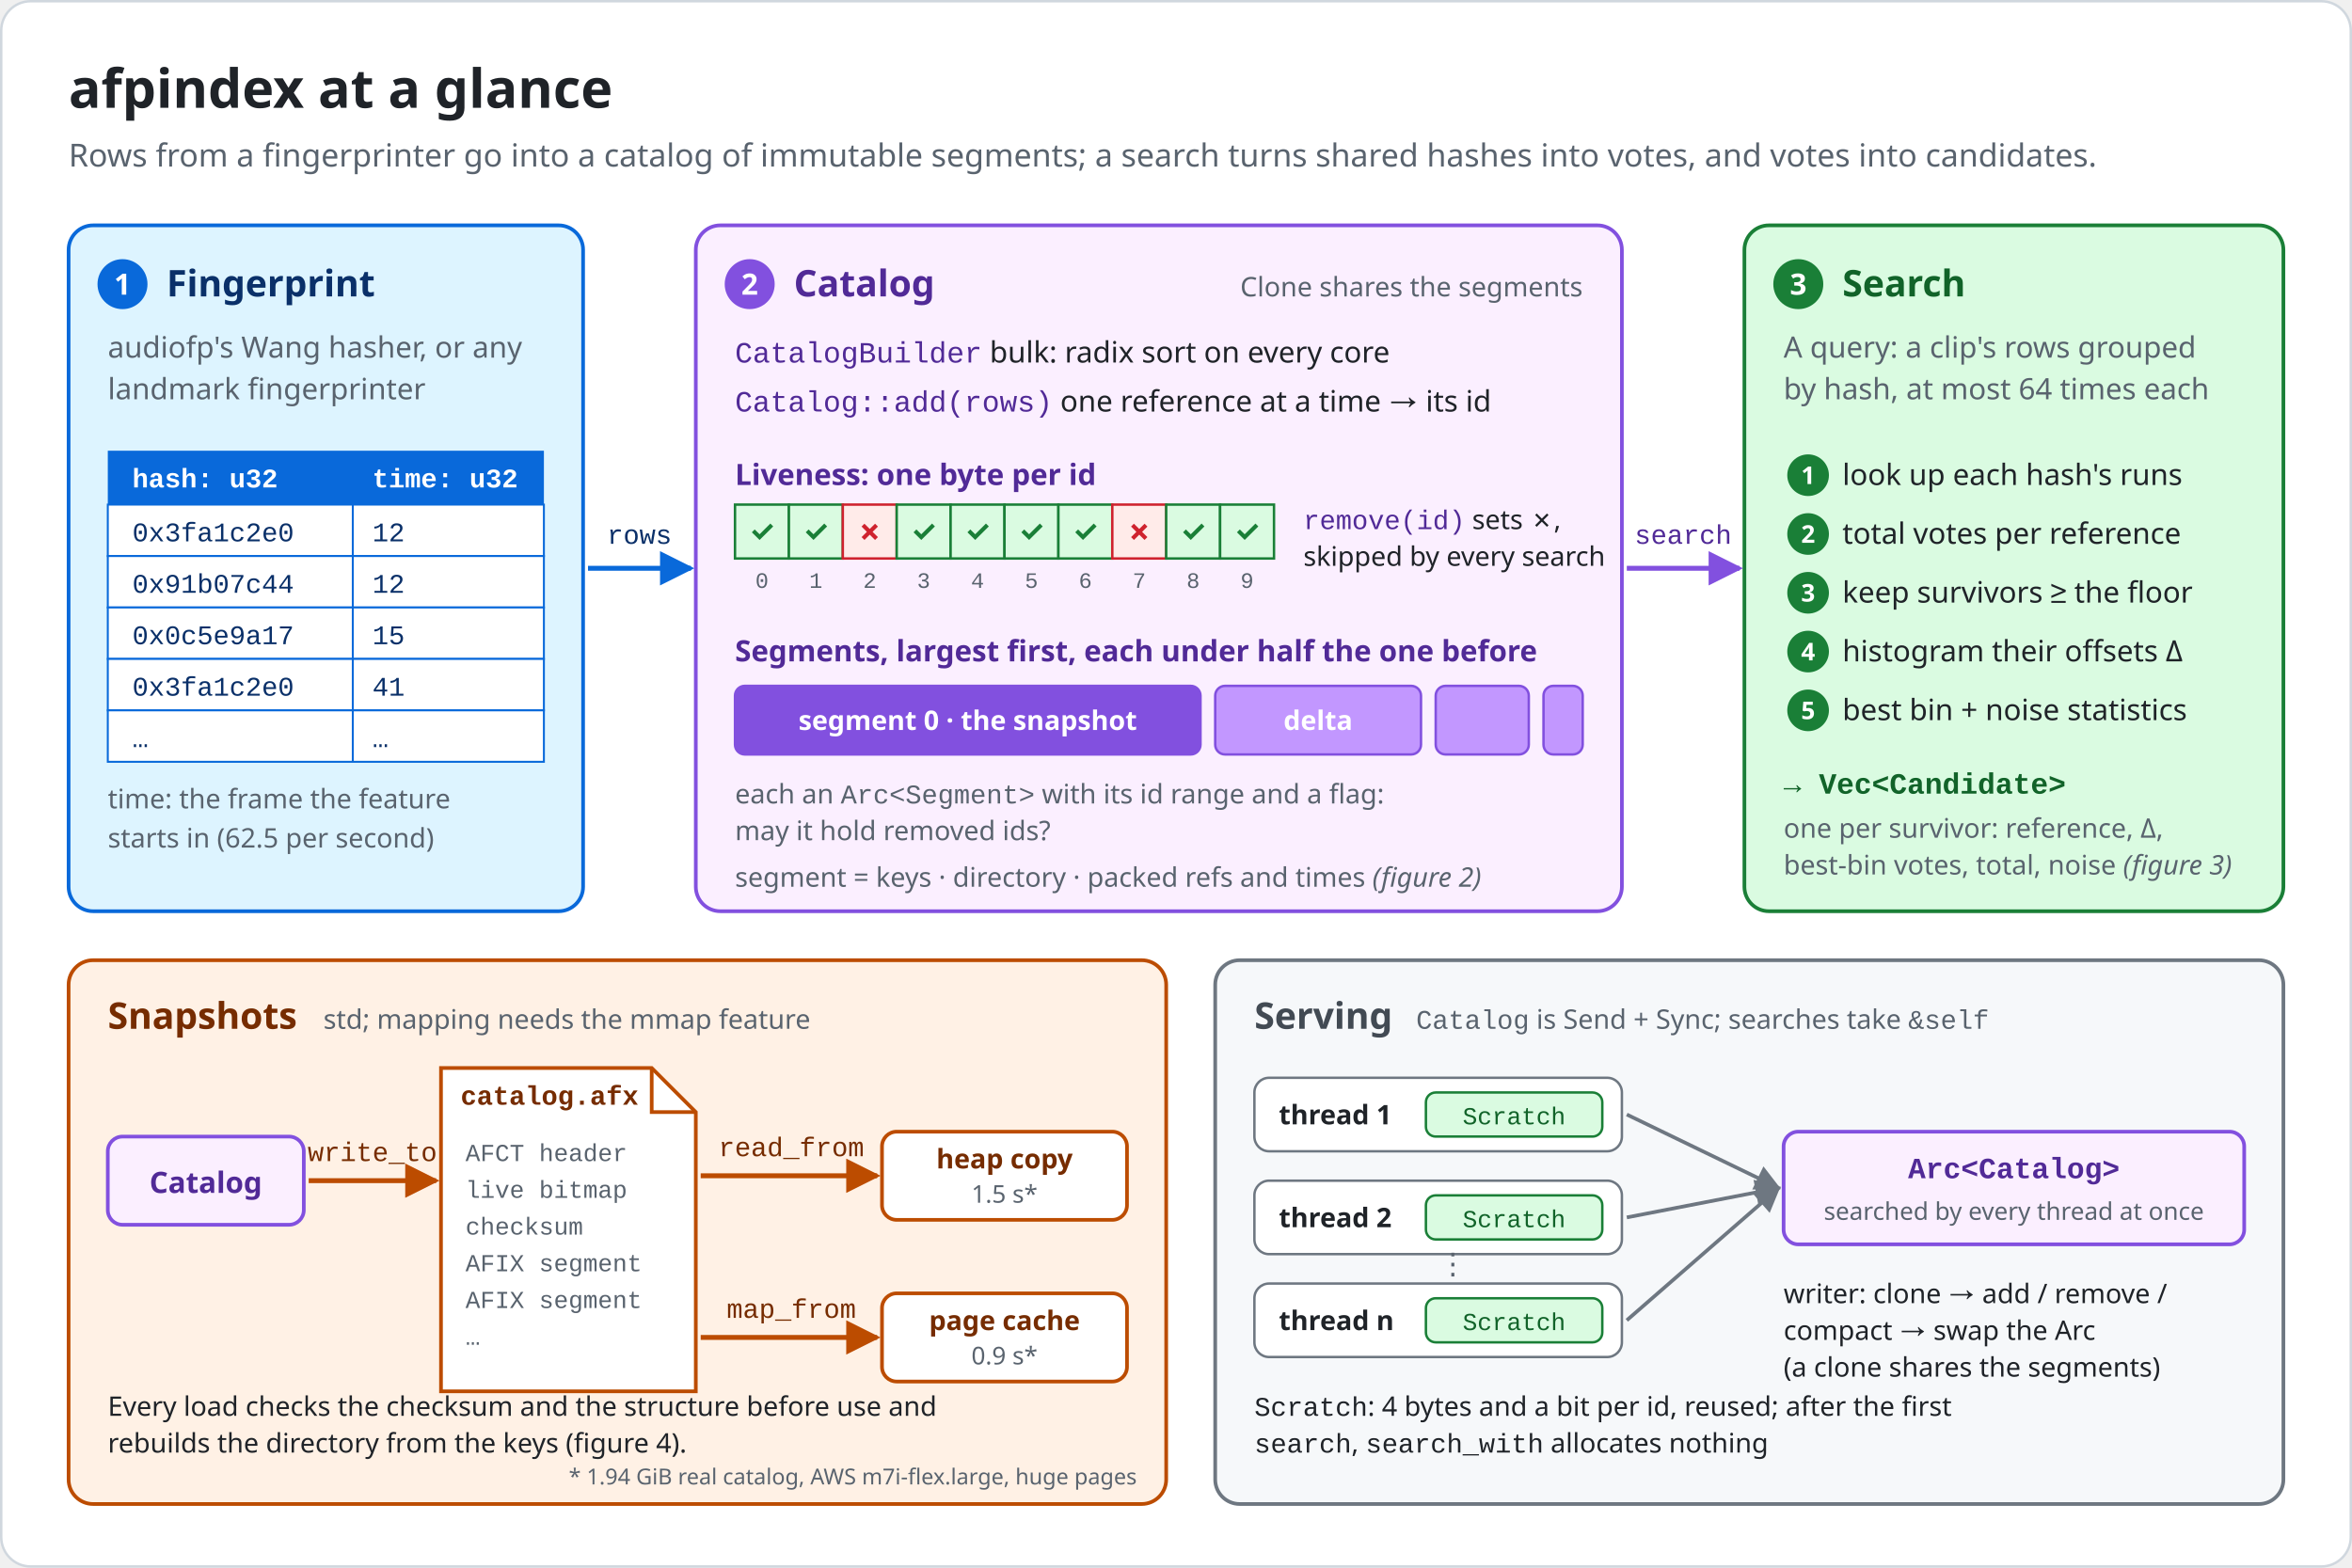
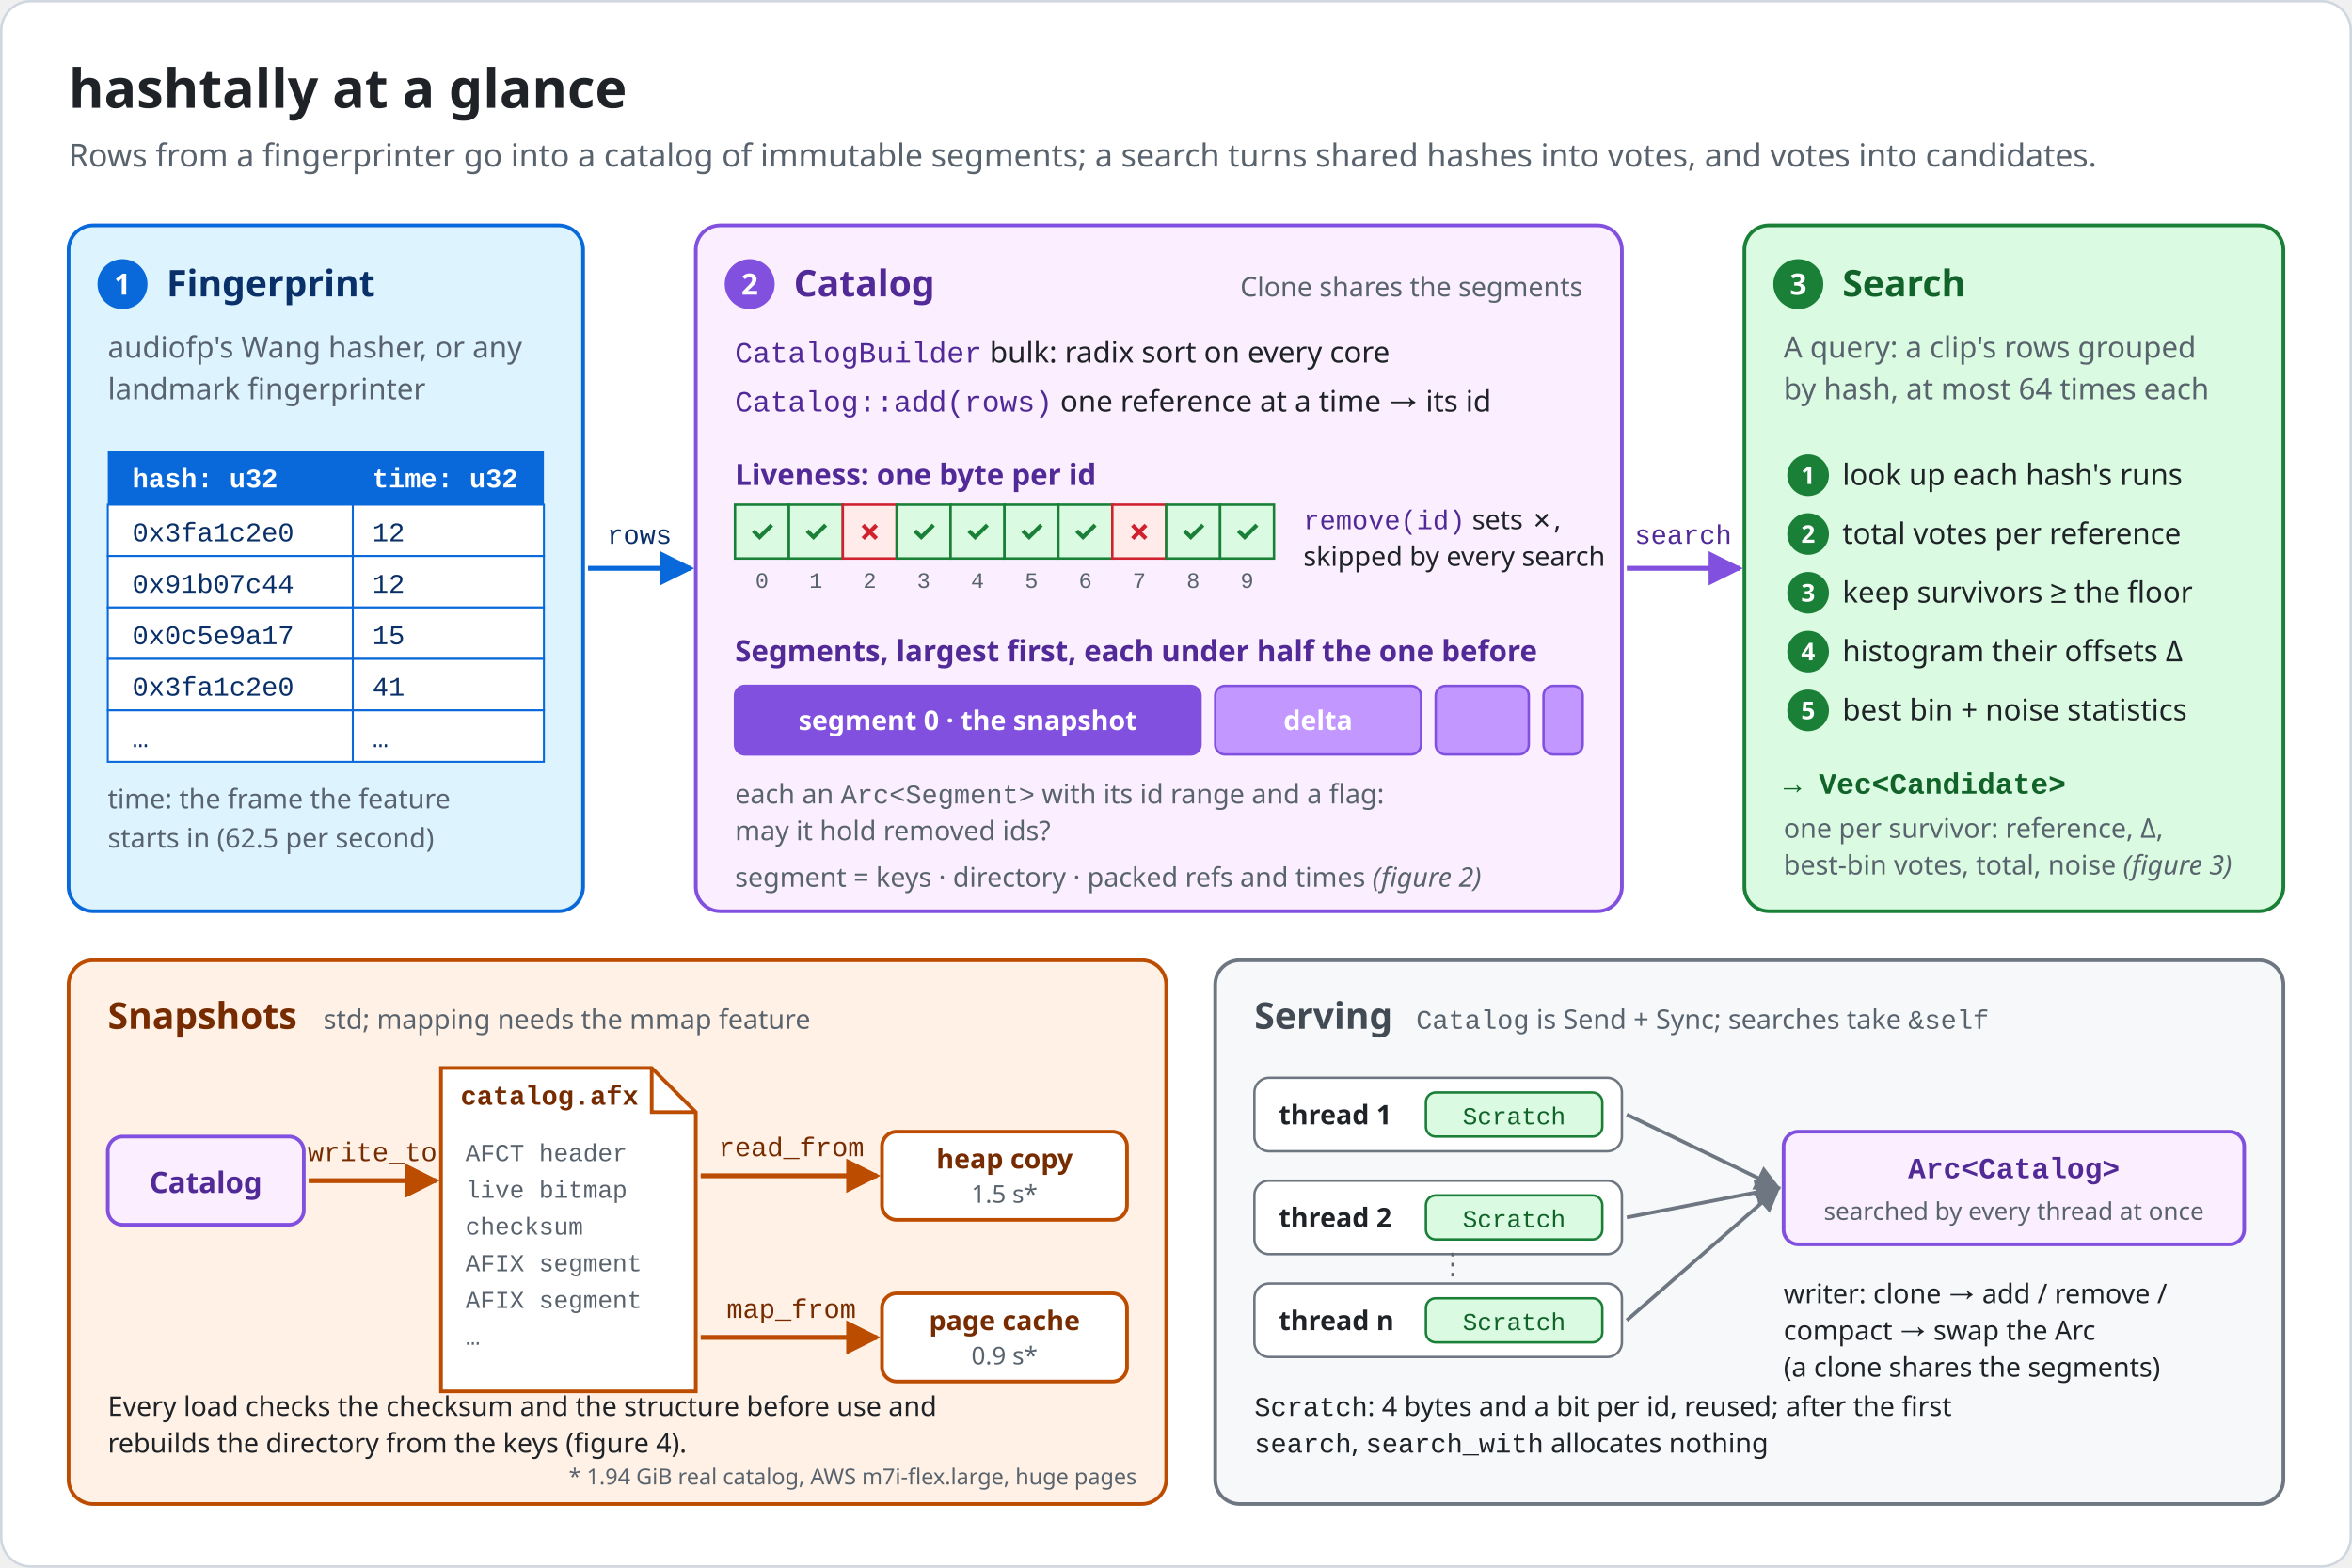
<svg xmlns="http://www.w3.org/2000/svg" viewBox="0 0 960 640" width="960" height="640" role="img" aria-labelledby="t d">
  <defs>
    <marker id="a0969da" viewBox="0 0 10 10" refX="9" refY="5" markerWidth="7" markerHeight="7" orient="auto-start-reverse">
      <path d="M0,0 L10,5 L0,10 z" fill="#0969da" />
    </marker>
    <marker id="a6e7781" viewBox="0 0 10 10" refX="9" refY="5" markerWidth="7" markerHeight="7" orient="auto-start-reverse">
      <path d="M0,0 L10,5 L0,10 z" fill="#6e7781" />
    </marker>
    <marker id="a8250df" viewBox="0 0 10 10" refX="9" refY="5" markerWidth="7" markerHeight="7" orient="auto-start-reverse">
      <path d="M0,0 L10,5 L0,10 z" fill="#8250df" />
    </marker>
    <marker id="abc4c00" viewBox="0 0 10 10" refX="9" refY="5" markerWidth="7" markerHeight="7" orient="auto-start-reverse">
      <path d="M0,0 L10,5 L0,10 z" fill="#bc4c00" />
    </marker>
  </defs>
  <rect x="0.5" y="0.5" width="959" height="639" rx="12" fill="#ffffff" stroke="#d0d7de" />
-   <text x="28" y="44" font-family="-apple-system,BlinkMacSystemFont,'Segoe UI','Noto Sans',Helvetica,Arial,sans-serif" font-size="22" fill="#1f2328" font-weight="700">afpindex at a glance</text>
+   <text x="28" y="44" font-family="-apple-system,BlinkMacSystemFont,'Segoe UI','Noto Sans',Helvetica,Arial,sans-serif" font-size="22" fill="#1f2328" font-weight="700">hashtally at a glance</text>
  <text x="28" y="68" font-family="-apple-system,BlinkMacSystemFont,'Segoe UI','Noto Sans',Helvetica,Arial,sans-serif" font-size="13" fill="#59636e">Rows from a fingerprinter go into a catalog of immutable segments; a search turns shared hashes into votes, and votes into candidates.</text>
  <rect x="28" y="92" width="210" height="280" rx="10" fill="#ddf4ff" stroke="#0969da" stroke-width="1.5" />
  <circle cx="50" cy="116" r="10.2" fill="#0969da" />
  <text x="50" y="120.3" font-family="-apple-system,BlinkMacSystemFont,'Segoe UI','Noto Sans',Helvetica,Arial,sans-serif" font-size="12" fill="#ffffff" text-anchor="middle" font-weight="700">1</text>
  <text x="68" y="121" font-family="-apple-system,BlinkMacSystemFont,'Segoe UI','Noto Sans',Helvetica,Arial,sans-serif" font-size="15" fill="#0a3069" font-weight="700">Fingerprint</text>
  <text x="44" y="146" font-family="-apple-system,BlinkMacSystemFont,'Segoe UI','Noto Sans',Helvetica,Arial,sans-serif" font-size="12" fill="#59636e">audiofp's Wang hasher, or any</text>
  <text x="44" y="163" font-family="-apple-system,BlinkMacSystemFont,'Segoe UI','Noto Sans',Helvetica,Arial,sans-serif" font-size="12" fill="#59636e">landmark fingerprinter</text>
  <rect x="44" y="184" width="178" height="22" rx="0" fill="#0969da" />
  <text x="54" y="199" font-family="ui-monospace,SFMono-Regular,'SF Mono',Menlo,Consolas,'Liberation Mono',monospace" font-size="11" fill="#ffffff" font-weight="700">hash: u32</text>
  <text x="152" y="199" font-family="ui-monospace,SFMono-Regular,'SF Mono',Menlo,Consolas,'Liberation Mono',monospace" font-size="11" fill="#ffffff" font-weight="700">time: u32</text>
  <rect x="44" y="206" width="178" height="21" rx="0" fill="#ffffff" stroke="#0969da" stroke-width="0.8" />
  <line x1="144" y1="206" x2="144" y2="227" stroke="#0969da" stroke-width="0.8" />
  <text x="54" y="221" font-family="ui-monospace,SFMono-Regular,'SF Mono',Menlo,Consolas,'Liberation Mono',monospace" font-size="11" fill="#0a3069">0x3fa1c2e0</text>
  <text x="152" y="221" font-family="ui-monospace,SFMono-Regular,'SF Mono',Menlo,Consolas,'Liberation Mono',monospace" font-size="11" fill="#0a3069">12</text>
  <rect x="44" y="227" width="178" height="21" rx="0" fill="#ffffff" stroke="#0969da" stroke-width="0.8" />
  <line x1="144" y1="227" x2="144" y2="248" stroke="#0969da" stroke-width="0.8" />
  <text x="54" y="242" font-family="ui-monospace,SFMono-Regular,'SF Mono',Menlo,Consolas,'Liberation Mono',monospace" font-size="11" fill="#0a3069">0x91b07c44</text>
  <text x="152" y="242" font-family="ui-monospace,SFMono-Regular,'SF Mono',Menlo,Consolas,'Liberation Mono',monospace" font-size="11" fill="#0a3069">12</text>
  <rect x="44" y="248" width="178" height="21" rx="0" fill="#ffffff" stroke="#0969da" stroke-width="0.8" />
  <line x1="144" y1="248" x2="144" y2="269" stroke="#0969da" stroke-width="0.8" />
  <text x="54" y="263" font-family="ui-monospace,SFMono-Regular,'SF Mono',Menlo,Consolas,'Liberation Mono',monospace" font-size="11" fill="#0a3069">0x0c5e9a17</text>
  <text x="152" y="263" font-family="ui-monospace,SFMono-Regular,'SF Mono',Menlo,Consolas,'Liberation Mono',monospace" font-size="11" fill="#0a3069">15</text>
  <rect x="44" y="269" width="178" height="21" rx="0" fill="#ffffff" stroke="#0969da" stroke-width="0.8" />
  <line x1="144" y1="269" x2="144" y2="290" stroke="#0969da" stroke-width="0.8" />
  <text x="54" y="284" font-family="ui-monospace,SFMono-Regular,'SF Mono',Menlo,Consolas,'Liberation Mono',monospace" font-size="11" fill="#0a3069">0x3fa1c2e0</text>
  <text x="152" y="284" font-family="ui-monospace,SFMono-Regular,'SF Mono',Menlo,Consolas,'Liberation Mono',monospace" font-size="11" fill="#0a3069">41</text>
  <rect x="44" y="290" width="178" height="21" rx="0" fill="#ffffff" stroke="#0969da" stroke-width="0.8" />
  <line x1="144" y1="290" x2="144" y2="311" stroke="#0969da" stroke-width="0.8" />
  <text x="54" y="305" font-family="ui-monospace,SFMono-Regular,'SF Mono',Menlo,Consolas,'Liberation Mono',monospace" font-size="11" fill="#0a3069">…</text>
  <text x="152" y="305" font-family="ui-monospace,SFMono-Regular,'SF Mono',Menlo,Consolas,'Liberation Mono',monospace" font-size="11" fill="#0a3069">…</text>
  <text x="44" y="330" font-family="-apple-system,BlinkMacSystemFont,'Segoe UI','Noto Sans',Helvetica,Arial,sans-serif" font-size="11" fill="#59636e">time: the frame the feature</text>
  <text x="44" y="346" font-family="-apple-system,BlinkMacSystemFont,'Segoe UI','Noto Sans',Helvetica,Arial,sans-serif" font-size="11" fill="#59636e">starts in (62.5 per second)</text>
  <line x1="240" y1="232" x2="282" y2="232" stroke="#0969da" stroke-width="2" marker-end="url(#a0969da)" />
  <text x="261" y="222" font-family="ui-monospace,SFMono-Regular,'SF Mono',Menlo,Consolas,'Liberation Mono',monospace" font-size="11" fill="#0a3069" text-anchor="middle">rows</text>
  <rect x="284" y="92" width="378" height="280" rx="10" fill="#fbefff" stroke="#8250df" stroke-width="1.5" />
  <circle cx="306" cy="116" r="10.2" fill="#8250df" />
  <text x="306" y="120.3" font-family="-apple-system,BlinkMacSystemFont,'Segoe UI','Noto Sans',Helvetica,Arial,sans-serif" font-size="12" fill="#ffffff" text-anchor="middle" font-weight="700">2</text>
  <text x="324" y="121" font-family="-apple-system,BlinkMacSystemFont,'Segoe UI','Noto Sans',Helvetica,Arial,sans-serif" font-size="15" fill="#512a97" font-weight="700">Catalog</text>
  <text x="646" y="121" font-family="-apple-system,BlinkMacSystemFont,'Segoe UI','Noto Sans',Helvetica,Arial,sans-serif" font-size="11" fill="#59636e" text-anchor="end">Clone shares the segments</text>
  <text x="300" y="148" font-family="-apple-system,BlinkMacSystemFont,'Segoe UI','Noto Sans',Helvetica,Arial,sans-serif" font-size="12" fill="#1f2328">
    <tspan font-family="ui-monospace,SFMono-Regular,'SF Mono',Menlo,Consolas,'Liberation Mono',monospace" fill="#512a97">CatalogBuilder</tspan>  bulk: radix sort on every core</text>
  <text x="300" y="168" font-family="-apple-system,BlinkMacSystemFont,'Segoe UI','Noto Sans',Helvetica,Arial,sans-serif" font-size="12" fill="#1f2328">
    <tspan font-family="ui-monospace,SFMono-Regular,'SF Mono',Menlo,Consolas,'Liberation Mono',monospace" fill="#512a97">Catalog::add(rows)</tspan>  one reference at a time → its id</text>
  <text x="300" y="198" font-family="-apple-system,BlinkMacSystemFont,'Segoe UI','Noto Sans',Helvetica,Arial,sans-serif" font-size="12" fill="#512a97" font-weight="700">Liveness: one byte per id</text>
  <rect x="300" y="206" width="22" height="22" rx="0" fill="#dafbe1" stroke="#1a7f37" stroke-width="1" />
  <text x="311" y="221" font-family="-apple-system,BlinkMacSystemFont,'Segoe UI','Noto Sans',Helvetica,Arial,sans-serif" font-size="12" fill="#1a7f37" text-anchor="middle" font-weight="700">✓</text>
  <text x="311" y="240" font-family="ui-monospace,SFMono-Regular,'SF Mono',Menlo,Consolas,'Liberation Mono',monospace" font-size="9" fill="#59636e" text-anchor="middle">0</text>
  <rect x="322" y="206" width="22" height="22" rx="0" fill="#dafbe1" stroke="#1a7f37" stroke-width="1" />
  <text x="333" y="221" font-family="-apple-system,BlinkMacSystemFont,'Segoe UI','Noto Sans',Helvetica,Arial,sans-serif" font-size="12" fill="#1a7f37" text-anchor="middle" font-weight="700">✓</text>
  <text x="333" y="240" font-family="ui-monospace,SFMono-Regular,'SF Mono',Menlo,Consolas,'Liberation Mono',monospace" font-size="9" fill="#59636e" text-anchor="middle">1</text>
  <rect x="344" y="206" width="22" height="22" rx="0" fill="#ffebe9" stroke="#cf222e" stroke-width="1" />
  <text x="355" y="221" font-family="-apple-system,BlinkMacSystemFont,'Segoe UI','Noto Sans',Helvetica,Arial,sans-serif" font-size="12" fill="#cf222e" text-anchor="middle" font-weight="700">✗</text>
  <text x="355" y="240" font-family="ui-monospace,SFMono-Regular,'SF Mono',Menlo,Consolas,'Liberation Mono',monospace" font-size="9" fill="#59636e" text-anchor="middle">2</text>
  <rect x="366" y="206" width="22" height="22" rx="0" fill="#dafbe1" stroke="#1a7f37" stroke-width="1" />
  <text x="377" y="221" font-family="-apple-system,BlinkMacSystemFont,'Segoe UI','Noto Sans',Helvetica,Arial,sans-serif" font-size="12" fill="#1a7f37" text-anchor="middle" font-weight="700">✓</text>
  <text x="377" y="240" font-family="ui-monospace,SFMono-Regular,'SF Mono',Menlo,Consolas,'Liberation Mono',monospace" font-size="9" fill="#59636e" text-anchor="middle">3</text>
  <rect x="388" y="206" width="22" height="22" rx="0" fill="#dafbe1" stroke="#1a7f37" stroke-width="1" />
  <text x="399" y="221" font-family="-apple-system,BlinkMacSystemFont,'Segoe UI','Noto Sans',Helvetica,Arial,sans-serif" font-size="12" fill="#1a7f37" text-anchor="middle" font-weight="700">✓</text>
  <text x="399" y="240" font-family="ui-monospace,SFMono-Regular,'SF Mono',Menlo,Consolas,'Liberation Mono',monospace" font-size="9" fill="#59636e" text-anchor="middle">4</text>
  <rect x="410" y="206" width="22" height="22" rx="0" fill="#dafbe1" stroke="#1a7f37" stroke-width="1" />
  <text x="421" y="221" font-family="-apple-system,BlinkMacSystemFont,'Segoe UI','Noto Sans',Helvetica,Arial,sans-serif" font-size="12" fill="#1a7f37" text-anchor="middle" font-weight="700">✓</text>
  <text x="421" y="240" font-family="ui-monospace,SFMono-Regular,'SF Mono',Menlo,Consolas,'Liberation Mono',monospace" font-size="9" fill="#59636e" text-anchor="middle">5</text>
  <rect x="432" y="206" width="22" height="22" rx="0" fill="#dafbe1" stroke="#1a7f37" stroke-width="1" />
  <text x="443" y="221" font-family="-apple-system,BlinkMacSystemFont,'Segoe UI','Noto Sans',Helvetica,Arial,sans-serif" font-size="12" fill="#1a7f37" text-anchor="middle" font-weight="700">✓</text>
  <text x="443" y="240" font-family="ui-monospace,SFMono-Regular,'SF Mono',Menlo,Consolas,'Liberation Mono',monospace" font-size="9" fill="#59636e" text-anchor="middle">6</text>
  <rect x="454" y="206" width="22" height="22" rx="0" fill="#ffebe9" stroke="#cf222e" stroke-width="1" />
  <text x="465" y="221" font-family="-apple-system,BlinkMacSystemFont,'Segoe UI','Noto Sans',Helvetica,Arial,sans-serif" font-size="12" fill="#cf222e" text-anchor="middle" font-weight="700">✗</text>
  <text x="465" y="240" font-family="ui-monospace,SFMono-Regular,'SF Mono',Menlo,Consolas,'Liberation Mono',monospace" font-size="9" fill="#59636e" text-anchor="middle">7</text>
  <rect x="476" y="206" width="22" height="22" rx="0" fill="#dafbe1" stroke="#1a7f37" stroke-width="1" />
  <text x="487" y="221" font-family="-apple-system,BlinkMacSystemFont,'Segoe UI','Noto Sans',Helvetica,Arial,sans-serif" font-size="12" fill="#1a7f37" text-anchor="middle" font-weight="700">✓</text>
  <text x="487" y="240" font-family="ui-monospace,SFMono-Regular,'SF Mono',Menlo,Consolas,'Liberation Mono',monospace" font-size="9" fill="#59636e" text-anchor="middle">8</text>
  <rect x="498" y="206" width="22" height="22" rx="0" fill="#dafbe1" stroke="#1a7f37" stroke-width="1" />
  <text x="509" y="221" font-family="-apple-system,BlinkMacSystemFont,'Segoe UI','Noto Sans',Helvetica,Arial,sans-serif" font-size="12" fill="#1a7f37" text-anchor="middle" font-weight="700">✓</text>
  <text x="509" y="240" font-family="ui-monospace,SFMono-Regular,'SF Mono',Menlo,Consolas,'Liberation Mono',monospace" font-size="9" fill="#59636e" text-anchor="middle">9</text>
  <text x="532" y="216" font-family="-apple-system,BlinkMacSystemFont,'Segoe UI','Noto Sans',Helvetica,Arial,sans-serif" font-size="11" fill="#1f2328">
    <tspan font-family="ui-monospace,SFMono-Regular,'SF Mono',Menlo,Consolas,'Liberation Mono',monospace" fill="#512a97">remove(id)</tspan> sets ✗,</text>
  <text x="532" y="231" font-family="-apple-system,BlinkMacSystemFont,'Segoe UI','Noto Sans',Helvetica,Arial,sans-serif" font-size="11" fill="#1f2328">skipped by every search</text>
  <text x="300" y="270" font-family="-apple-system,BlinkMacSystemFont,'Segoe UI','Noto Sans',Helvetica,Arial,sans-serif" font-size="12" fill="#512a97" font-weight="700">Segments, largest first, each under half the one before</text>
  <rect x="300" y="280" width="190" height="28" rx="4" fill="#8250df" stroke="#8250df" stroke-width="1" />
  <text x="395" y="298" font-family="-apple-system,BlinkMacSystemFont,'Segoe UI','Noto Sans',Helvetica,Arial,sans-serif" font-size="11" fill="#ffffff" text-anchor="middle" font-weight="600">segment 0 · the snapshot</text>
  <rect x="496" y="280" width="84" height="28" rx="4" fill="#c297ff" stroke="#8250df" stroke-width="1" />
  <text x="538" y="298" font-family="-apple-system,BlinkMacSystemFont,'Segoe UI','Noto Sans',Helvetica,Arial,sans-serif" font-size="11" fill="#ffffff" text-anchor="middle" font-weight="600">delta</text>
  <rect x="586" y="280" width="38" height="28" rx="4" fill="#c297ff" stroke="#8250df" stroke-width="1" />
  <rect x="630" y="280" width="16" height="28" rx="4" fill="#c297ff" stroke="#8250df" stroke-width="1" />
  <text x="300" y="328" font-family="-apple-system,BlinkMacSystemFont,'Segoe UI','Noto Sans',Helvetica,Arial,sans-serif" font-size="11" fill="#59636e">each an <tspan font-family="ui-monospace,SFMono-Regular,'SF Mono',Menlo,Consolas,'Liberation Mono',monospace">Arc&lt;Segment&gt;</tspan> with its id range and a flag:</text>
  <text x="300" y="343" font-family="-apple-system,BlinkMacSystemFont,'Segoe UI','Noto Sans',Helvetica,Arial,sans-serif" font-size="11" fill="#59636e">may it hold removed ids?</text>
  <text x="300" y="362" font-family="-apple-system,BlinkMacSystemFont,'Segoe UI','Noto Sans',Helvetica,Arial,sans-serif" font-size="11" fill="#59636e">segment = keys · directory · packed refs and times <tspan font-style="italic">(figure 2)</tspan>
  </text>
  <line x1="664" y1="232" x2="710" y2="232" stroke="#8250df" stroke-width="2" marker-end="url(#a8250df)" />
  <text x="687" y="222" font-family="ui-monospace,SFMono-Regular,'SF Mono',Menlo,Consolas,'Liberation Mono',monospace" font-size="11" fill="#512a97" text-anchor="middle">search</text>
  <rect x="712" y="92" width="220" height="280" rx="10" fill="#dafbe1" stroke="#1a7f37" stroke-width="1.5" />
  <circle cx="734" cy="116" r="10.2" fill="#1a7f37" />
  <text x="734" y="120.3" font-family="-apple-system,BlinkMacSystemFont,'Segoe UI','Noto Sans',Helvetica,Arial,sans-serif" font-size="12" fill="#ffffff" text-anchor="middle" font-weight="700">3</text>
  <text x="752" y="121" font-family="-apple-system,BlinkMacSystemFont,'Segoe UI','Noto Sans',Helvetica,Arial,sans-serif" font-size="15" fill="#116329" font-weight="700">Search</text>
  <text x="728" y="146" font-family="-apple-system,BlinkMacSystemFont,'Segoe UI','Noto Sans',Helvetica,Arial,sans-serif" font-size="12" fill="#59636e">A query: a clip's rows grouped</text>
  <text x="728" y="163" font-family="-apple-system,BlinkMacSystemFont,'Segoe UI','Noto Sans',Helvetica,Arial,sans-serif" font-size="12" fill="#59636e">by hash, at most 64 times each</text>
  <circle cx="738" cy="194" r="8.5" fill="#1a7f37" />
  <text x="738" y="197.6" font-family="-apple-system,BlinkMacSystemFont,'Segoe UI','Noto Sans',Helvetica,Arial,sans-serif" font-size="10" fill="#ffffff" text-anchor="middle" font-weight="700">1</text>
  <text x="752" y="198" font-family="-apple-system,BlinkMacSystemFont,'Segoe UI','Noto Sans',Helvetica,Arial,sans-serif" font-size="12" fill="#1f2328">look up each hash's runs</text>
  <circle cx="738" cy="218" r="8.5" fill="#1a7f37" />
  <text x="738" y="221.6" font-family="-apple-system,BlinkMacSystemFont,'Segoe UI','Noto Sans',Helvetica,Arial,sans-serif" font-size="10" fill="#ffffff" text-anchor="middle" font-weight="700">2</text>
  <text x="752" y="222" font-family="-apple-system,BlinkMacSystemFont,'Segoe UI','Noto Sans',Helvetica,Arial,sans-serif" font-size="12" fill="#1f2328">total votes per reference</text>
  <circle cx="738" cy="242" r="8.5" fill="#1a7f37" />
  <text x="738" y="245.6" font-family="-apple-system,BlinkMacSystemFont,'Segoe UI','Noto Sans',Helvetica,Arial,sans-serif" font-size="10" fill="#ffffff" text-anchor="middle" font-weight="700">3</text>
  <text x="752" y="246" font-family="-apple-system,BlinkMacSystemFont,'Segoe UI','Noto Sans',Helvetica,Arial,sans-serif" font-size="12" fill="#1f2328">keep survivors ≥ the floor</text>
  <circle cx="738" cy="266" r="8.5" fill="#1a7f37" />
  <text x="738" y="269.6" font-family="-apple-system,BlinkMacSystemFont,'Segoe UI','Noto Sans',Helvetica,Arial,sans-serif" font-size="10" fill="#ffffff" text-anchor="middle" font-weight="700">4</text>
  <text x="752" y="270" font-family="-apple-system,BlinkMacSystemFont,'Segoe UI','Noto Sans',Helvetica,Arial,sans-serif" font-size="12" fill="#1f2328">histogram their offsets Δ</text>
  <circle cx="738" cy="290" r="8.5" fill="#1a7f37" />
  <text x="738" y="293.6" font-family="-apple-system,BlinkMacSystemFont,'Segoe UI','Noto Sans',Helvetica,Arial,sans-serif" font-size="10" fill="#ffffff" text-anchor="middle" font-weight="700">5</text>
  <text x="752" y="294" font-family="-apple-system,BlinkMacSystemFont,'Segoe UI','Noto Sans',Helvetica,Arial,sans-serif" font-size="12" fill="#1f2328">best bin + noise statistics</text>
  <text x="728" y="324" font-family="-apple-system,BlinkMacSystemFont,'Segoe UI','Noto Sans',Helvetica,Arial,sans-serif" font-size="12" fill="#1f2328">
    <tspan font-family="ui-monospace,SFMono-Regular,'SF Mono',Menlo,Consolas,'Liberation Mono',monospace" font-weight="700" fill="#116329">→ Vec&lt;Candidate&gt;</tspan>
  </text>
  <text x="728" y="342" font-family="-apple-system,BlinkMacSystemFont,'Segoe UI','Noto Sans',Helvetica,Arial,sans-serif" font-size="11" fill="#59636e">one per survivor: reference, Δ,</text>
  <text x="728" y="357" font-family="-apple-system,BlinkMacSystemFont,'Segoe UI','Noto Sans',Helvetica,Arial,sans-serif" font-size="11" fill="#59636e">best-bin votes, total, noise <tspan font-style="italic">(figure 3)</tspan>
  </text>
  <rect x="28" y="392" width="448" height="222" rx="10" fill="#fff1e5" stroke="#bc4c00" stroke-width="1.5" />
  <text x="44" y="420" font-family="-apple-system,BlinkMacSystemFont,'Segoe UI','Noto Sans',Helvetica,Arial,sans-serif" font-size="15" fill="#762c00" font-weight="700">Snapshots</text>
  <text x="132" y="420" font-family="-apple-system,BlinkMacSystemFont,'Segoe UI','Noto Sans',Helvetica,Arial,sans-serif" font-size="11" fill="#59636e">std; mapping needs the mmap feature</text>
  <rect x="44" y="464" width="80" height="36" rx="6" fill="#fbefff" stroke="#8250df" stroke-width="1.5" />
  <text x="84" y="487" font-family="-apple-system,BlinkMacSystemFont,'Segoe UI','Noto Sans',Helvetica,Arial,sans-serif" font-size="12" fill="#512a97" text-anchor="middle" font-weight="700">Catalog</text>
  <line x1="126" y1="482" x2="178" y2="482" stroke="#bc4c00" stroke-width="2" marker-end="url(#abc4c00)" />
  <text x="152" y="474" font-family="ui-monospace,SFMono-Regular,'SF Mono',Menlo,Consolas,'Liberation Mono',monospace" font-size="11" fill="#762c00" text-anchor="middle">write_to</text>
  <path d="M180,436 h86 l18,18 v114 h-104 z" stroke="#bc4c00" stroke-width="1.5" fill="#ffffff" />
  <path d="M266,436 v18 h18" stroke="#bc4c00" stroke-width="1.5" fill="none" />
  <text x="188" y="451" font-family="ui-monospace,SFMono-Regular,'SF Mono',Menlo,Consolas,'Liberation Mono',monospace" font-size="11" fill="#762c00" font-weight="700">catalog.afx</text>
  <text x="190" y="474" font-family="ui-monospace,SFMono-Regular,'SF Mono',Menlo,Consolas,'Liberation Mono',monospace" font-size="10" fill="#59636e">AFCT header</text>
  <text x="190" y="489" font-family="ui-monospace,SFMono-Regular,'SF Mono',Menlo,Consolas,'Liberation Mono',monospace" font-size="10" fill="#59636e">live bitmap</text>
  <text x="190" y="504" font-family="ui-monospace,SFMono-Regular,'SF Mono',Menlo,Consolas,'Liberation Mono',monospace" font-size="10" fill="#59636e">checksum</text>
  <text x="190" y="519" font-family="ui-monospace,SFMono-Regular,'SF Mono',Menlo,Consolas,'Liberation Mono',monospace" font-size="10" fill="#59636e">AFIX segment</text>
  <text x="190" y="534" font-family="ui-monospace,SFMono-Regular,'SF Mono',Menlo,Consolas,'Liberation Mono',monospace" font-size="10" fill="#59636e">AFIX segment</text>
  <text x="190" y="549" font-family="ui-monospace,SFMono-Regular,'SF Mono',Menlo,Consolas,'Liberation Mono',monospace" font-size="10" fill="#59636e">…</text>
  <line x1="286" y1="480" x2="358" y2="480" stroke="#bc4c00" stroke-width="2" marker-end="url(#abc4c00)" />
  <text x="323" y="472" font-family="ui-monospace,SFMono-Regular,'SF Mono',Menlo,Consolas,'Liberation Mono',monospace" font-size="11" fill="#762c00" text-anchor="middle">read_from</text>
  <rect x="360" y="462" width="100" height="36" rx="6" fill="#ffffff" stroke="#bc4c00" stroke-width="1.5" />
  <text x="410" y="477" font-family="-apple-system,BlinkMacSystemFont,'Segoe UI','Noto Sans',Helvetica,Arial,sans-serif" font-size="11" fill="#762c00" text-anchor="middle" font-weight="700">heap copy</text>
  <text x="410" y="491" font-family="-apple-system,BlinkMacSystemFont,'Segoe UI','Noto Sans',Helvetica,Arial,sans-serif" font-size="10" fill="#59636e" text-anchor="middle">1.5 s*</text>
  <line x1="286" y1="546" x2="358" y2="546" stroke="#bc4c00" stroke-width="2" marker-end="url(#abc4c00)" />
  <text x="323" y="538" font-family="ui-monospace,SFMono-Regular,'SF Mono',Menlo,Consolas,'Liberation Mono',monospace" font-size="11" fill="#762c00" text-anchor="middle">map_from</text>
  <rect x="360" y="528" width="100" height="36" rx="6" fill="#ffffff" stroke="#bc4c00" stroke-width="1.5" />
  <text x="410" y="543" font-family="-apple-system,BlinkMacSystemFont,'Segoe UI','Noto Sans',Helvetica,Arial,sans-serif" font-size="11" fill="#762c00" text-anchor="middle" font-weight="700">page cache</text>
  <text x="410" y="557" font-family="-apple-system,BlinkMacSystemFont,'Segoe UI','Noto Sans',Helvetica,Arial,sans-serif" font-size="10" fill="#59636e" text-anchor="middle">0.9 s*</text>
  <text x="44" y="578" font-family="-apple-system,BlinkMacSystemFont,'Segoe UI','Noto Sans',Helvetica,Arial,sans-serif" font-size="11" fill="#1f2328">Every load checks the checksum and the structure before use and</text>
  <text x="44" y="593" font-family="-apple-system,BlinkMacSystemFont,'Segoe UI','Noto Sans',Helvetica,Arial,sans-serif" font-size="11" fill="#1f2328">rebuilds the directory from the keys (figure 4).</text>
  <text x="464" y="606" font-family="-apple-system,BlinkMacSystemFont,'Segoe UI','Noto Sans',Helvetica,Arial,sans-serif" font-size="9" fill="#59636e" text-anchor="end">* 1.94 GiB real catalog, AWS m7i-flex.large, huge pages</text>
  <rect x="496" y="392" width="436" height="222" rx="10" fill="#f6f8fa" stroke="#6e7781" stroke-width="1.5" />
  <text x="512" y="420" font-family="-apple-system,BlinkMacSystemFont,'Segoe UI','Noto Sans',Helvetica,Arial,sans-serif" font-size="15" fill="#424a53" font-weight="700">Serving</text>
  <text x="578" y="420" font-family="-apple-system,BlinkMacSystemFont,'Segoe UI','Noto Sans',Helvetica,Arial,sans-serif" font-size="11" fill="#59636e">
    <tspan font-family="ui-monospace,SFMono-Regular,'SF Mono',Menlo,Consolas,'Liberation Mono',monospace">Catalog</tspan> is Send + Sync; searches take <tspan font-family="ui-monospace,SFMono-Regular,'SF Mono',Menlo,Consolas,'Liberation Mono',monospace">&amp;self</tspan>
  </text>
  <rect x="512" y="440" width="150" height="30" rx="6" fill="#ffffff" stroke="#6e7781" stroke-width="1" />
  <text x="522" y="459" font-family="-apple-system,BlinkMacSystemFont,'Segoe UI','Noto Sans',Helvetica,Arial,sans-serif" font-size="11" fill="#1f2328" font-weight="600">thread 1</text>
  <rect x="582" y="446" width="72" height="18" rx="4" fill="#dafbe1" stroke="#1a7f37" stroke-width="1" />
  <text x="618" y="459" font-family="ui-monospace,SFMono-Regular,'SF Mono',Menlo,Consolas,'Liberation Mono',monospace" font-size="10" fill="#116329" text-anchor="middle">Scratch</text>
  <line x1="664" y1="455" x2="726" y2="485" stroke="#6e7781" stroke-width="1.5" marker-end="url(#a6e7781)" />
  <rect x="512" y="482" width="150" height="30" rx="6" fill="#ffffff" stroke="#6e7781" stroke-width="1" />
  <text x="522" y="501" font-family="-apple-system,BlinkMacSystemFont,'Segoe UI','Noto Sans',Helvetica,Arial,sans-serif" font-size="11" fill="#1f2328" font-weight="600">thread 2</text>
  <rect x="582" y="488" width="72" height="18" rx="4" fill="#dafbe1" stroke="#1a7f37" stroke-width="1" />
  <text x="618" y="501" font-family="ui-monospace,SFMono-Regular,'SF Mono',Menlo,Consolas,'Liberation Mono',monospace" font-size="10" fill="#116329" text-anchor="middle">Scratch</text>
  <line x1="664" y1="497" x2="726" y2="485" stroke="#6e7781" stroke-width="1.5" marker-end="url(#a6e7781)" />
  <rect x="512" y="524" width="150" height="30" rx="6" fill="#ffffff" stroke="#6e7781" stroke-width="1" />
  <text x="522" y="543" font-family="-apple-system,BlinkMacSystemFont,'Segoe UI','Noto Sans',Helvetica,Arial,sans-serif" font-size="11" fill="#1f2328" font-weight="600">thread n</text>
  <rect x="582" y="530" width="72" height="18" rx="4" fill="#dafbe1" stroke="#1a7f37" stroke-width="1" />
  <text x="618" y="543" font-family="ui-monospace,SFMono-Regular,'SF Mono',Menlo,Consolas,'Liberation Mono',monospace" font-size="10" fill="#116329" text-anchor="middle">Scratch</text>
  <line x1="664" y1="539" x2="726" y2="485" stroke="#6e7781" stroke-width="1.5" marker-end="url(#a6e7781)" />
  <text x="587" y="520" font-family="-apple-system,BlinkMacSystemFont,'Segoe UI','Noto Sans',Helvetica,Arial,sans-serif" font-size="12" fill="#59636e">⋮</text>
  <rect x="728" y="462" width="188" height="46" rx="6" fill="#fbefff" stroke="#8250df" stroke-width="1.5" />
  <text x="822" y="481" font-family="ui-monospace,SFMono-Regular,'SF Mono',Menlo,Consolas,'Liberation Mono',monospace" font-size="12" fill="#512a97" text-anchor="middle" font-weight="700">Arc&lt;Catalog&gt;</text>
  <text x="822" y="498" font-family="-apple-system,BlinkMacSystemFont,'Segoe UI','Noto Sans',Helvetica,Arial,sans-serif" font-size="10" fill="#59636e" text-anchor="middle">searched by every thread at once</text>
  <text x="728" y="532" font-family="-apple-system,BlinkMacSystemFont,'Segoe UI','Noto Sans',Helvetica,Arial,sans-serif" font-size="11" fill="#1f2328">writer: clone → add / remove /</text>
  <text x="728" y="547" font-family="-apple-system,BlinkMacSystemFont,'Segoe UI','Noto Sans',Helvetica,Arial,sans-serif" font-size="11" fill="#1f2328">compact → swap the Arc</text>
  <text x="728" y="562" font-family="-apple-system,BlinkMacSystemFont,'Segoe UI','Noto Sans',Helvetica,Arial,sans-serif" font-size="11" fill="#1f2328">(a clone shares the segments)</text>
  <text x="512" y="578" font-family="-apple-system,BlinkMacSystemFont,'Segoe UI','Noto Sans',Helvetica,Arial,sans-serif" font-size="11" fill="#1f2328">
    <tspan font-family="ui-monospace,SFMono-Regular,'SF Mono',Menlo,Consolas,'Liberation Mono',monospace">Scratch</tspan>: 4 bytes and a bit per id, reused; after the first</text>
  <text x="512" y="593" font-family="-apple-system,BlinkMacSystemFont,'Segoe UI','Noto Sans',Helvetica,Arial,sans-serif" font-size="11" fill="#1f2328">
    <tspan font-family="ui-monospace,SFMono-Regular,'SF Mono',Menlo,Consolas,'Liberation Mono',monospace">search</tspan>, <tspan font-family="ui-monospace,SFMono-Regular,'SF Mono',Menlo,Consolas,'Liberation Mono',monospace">search_with</tspan> allocates nothing</text>
</svg>
